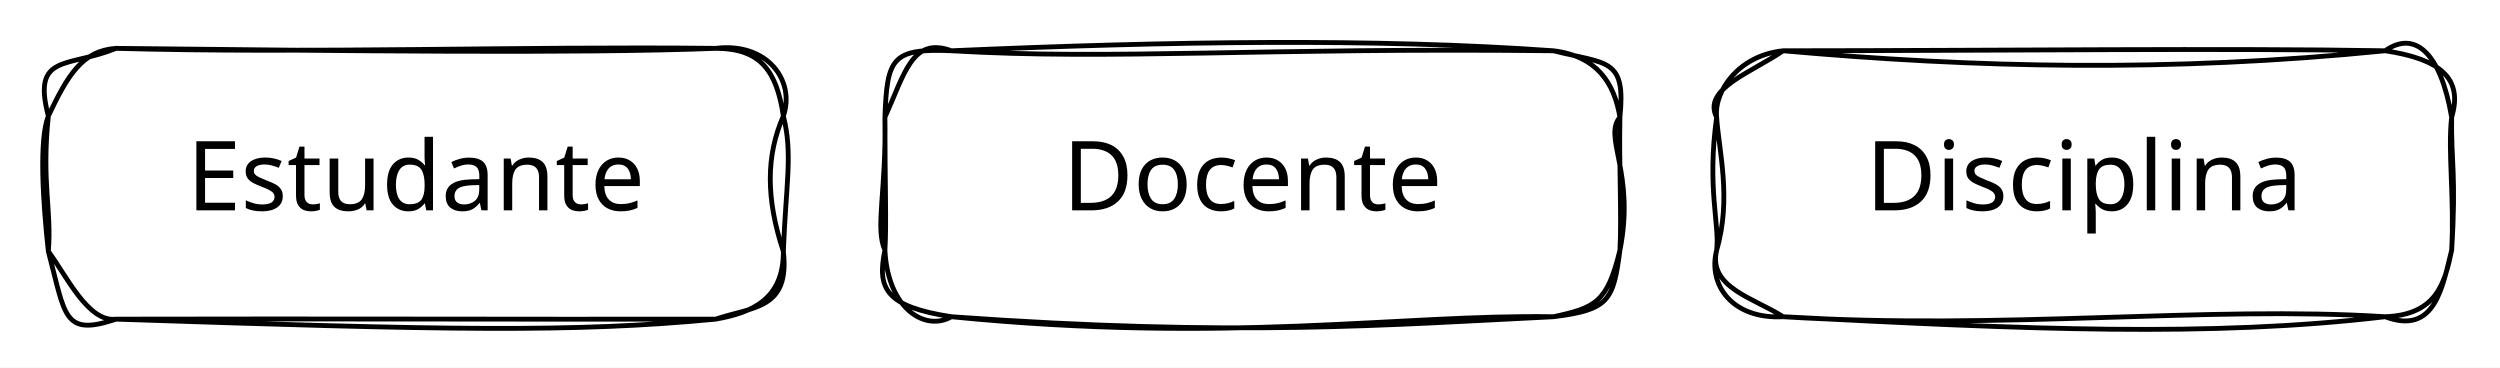
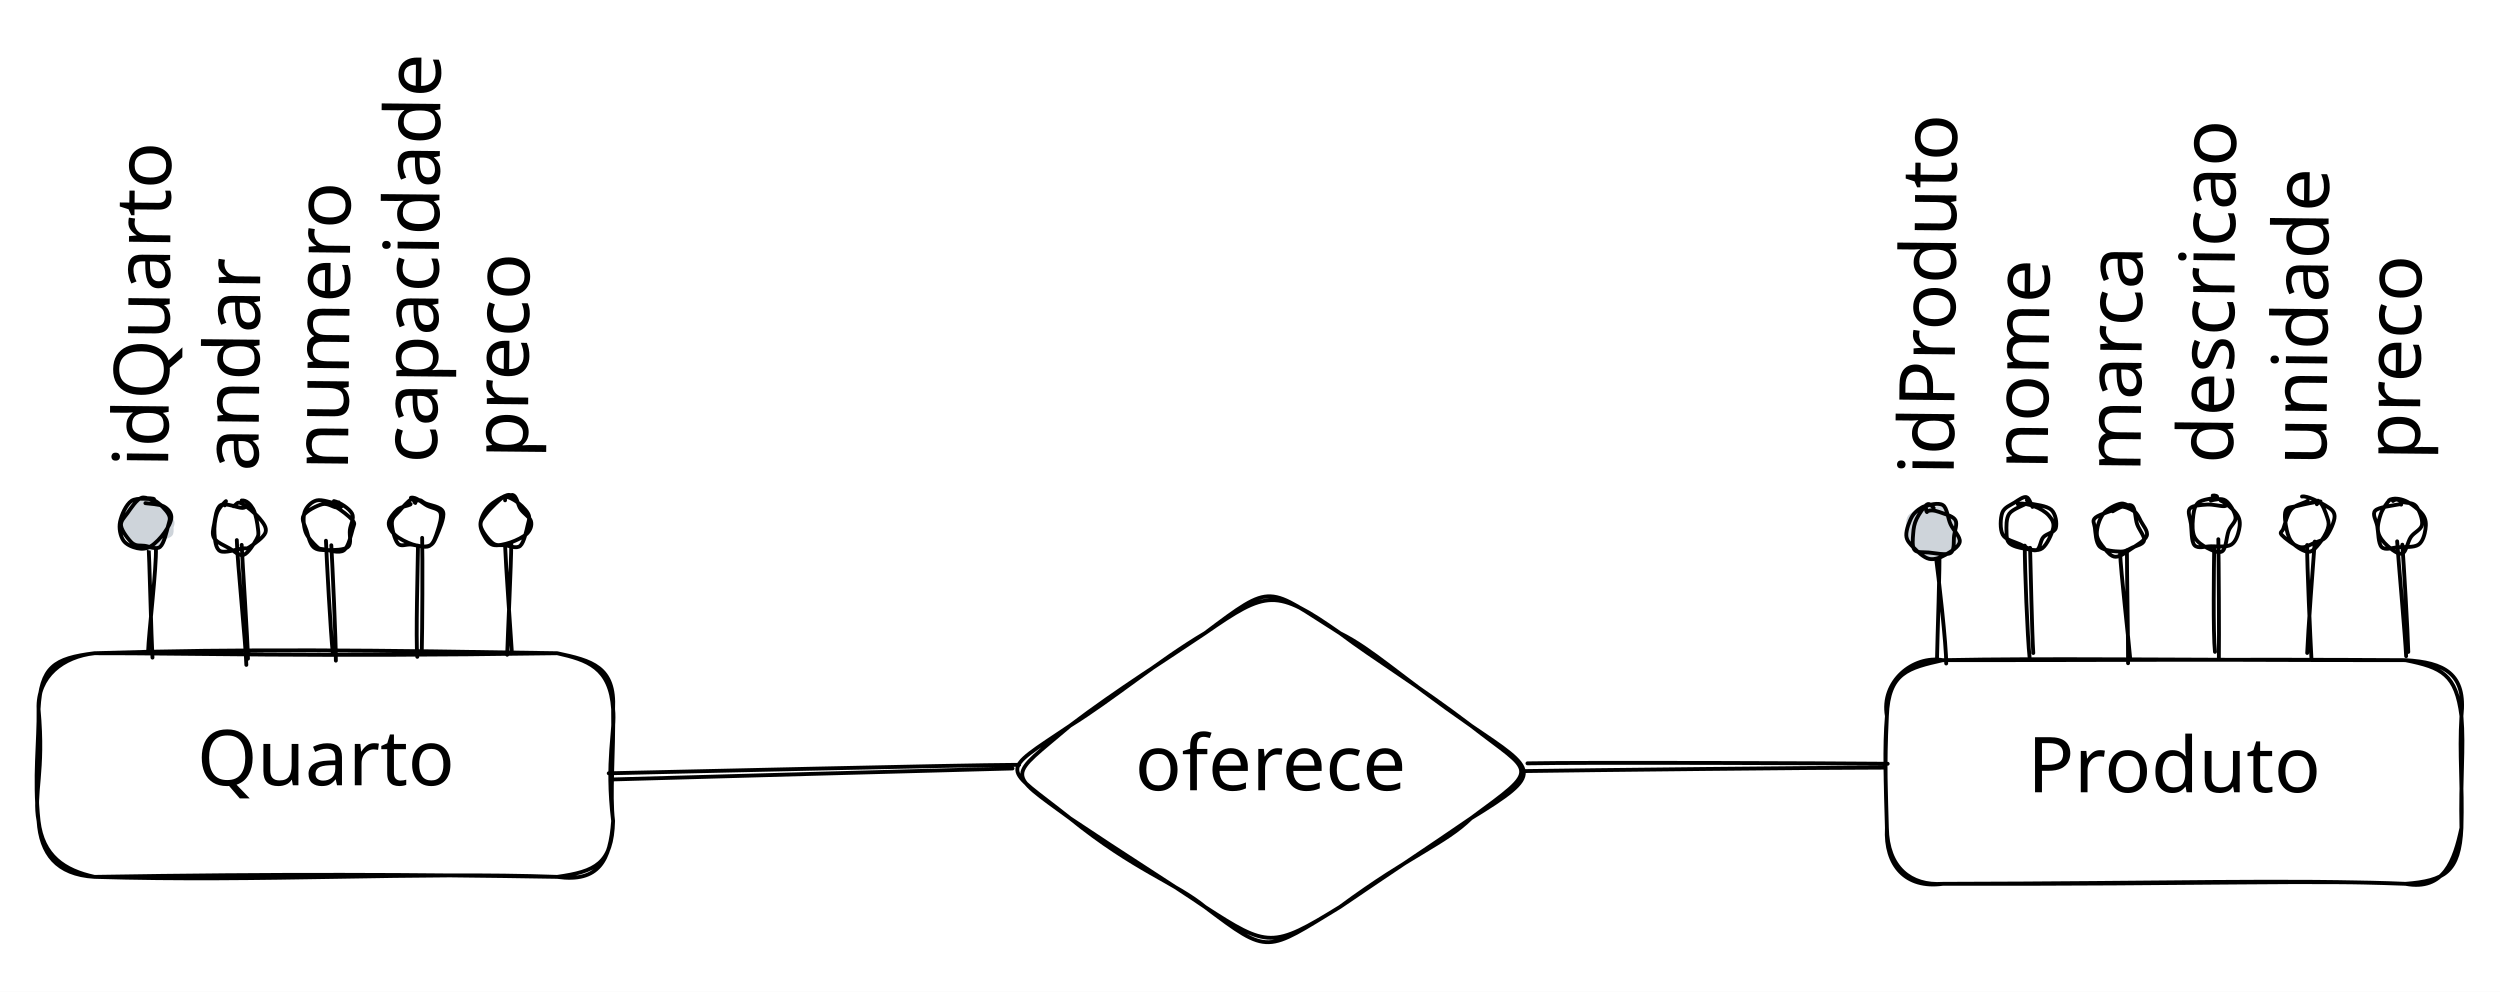
- <svg xmlns="http://www.w3.org/2000/svg" version="1.1" viewBox="0 0 517 76" width="517" height="76">
+ <svg xmlns="http://www.w3.org/2000/svg" version="1.1" viewBox="0 0 648.338 257.202" width="648.338" height="257.202">
  
-   eyJ2ZXJzaW9uIjoiMSIsImVuY29kaW5nIjoiYnN0cmluZyIsImNvbXByZXNzZWQiOnRydWUsImVuY29kZWQiOiJ4nM1XW0/bMFx1MDAxNH7nV1TZ6+hcdTAwMWM7iVx1MDAxZN5gXFyGNlx1MDAxMIhtXHUwMDFkm6bJJKb1XHUwMDFh4jR2emHiv89xS500lLVMVM1DVVx1MDAxZp+Tc/uOv/jPTqvlqEnGnL2Ww8ZcdTAwMTFNeJzTkfO2lFx1MDAwZlkuuUj1XHUwMDE2NGspijwymj2lMrn37lx1MDAxZM2ydperXHUwMDFiIfrtSNxNzVjC7liqpFb8odet1lx1MDAxZvNbcZSzSNG0mzBjYLasL1x1MDAxN7mL0nORXHUwMDFhvyHwXGJGXHUwMDA0k7lcdTAwMDKXh9qdYrHevaWJZHanXHUwMDE0Od6uXHUwMDFjXHL2L/dxdvBcdP1cdTAwMDL937+ia2W93vIkuVKTZJpcdTAwMTSNekVeiUmqXFz0WYfHqlfGtSCf20mhi2atclF0eymT8rFuRioyXHUwMDFhcTUp31x1MDAwM8BcXDotwl7LSsZ65Vx1MDAwNd58bSz8sO0veH8vXHUwMDEykZfe31x1MDAwMPNY/zc06nd1XHUwMDEwaTzXUTlNZUZz3Vx1MDAxNas3eszLt1H2XHUwMDE47/aUXHUwMDE2+oH1x0x1Xejr2lx1MDAwM1x1MDAwZtjil16y09g0+mc1/zSe5f/Yedt7NJM82HhL/aNFzFRxU8OOYmObRKXThVx1MDAxYVJ6My7So91cIvfPg86Zf3nhzPVcdTAwMWVm/2ycRVx1MDAxNtMpcNxcdTAwMDCHXGJhXHUwMDE4ui60lU942tebaZEkViaivsXaTiWRXHUwMDA2xmtxVuFccpahXHUwMDFiXHUwMDAyTFx1MDAwMoRCXHUwMDA0Vob300lvXGbe7svgTXBcdTAwMDXOxlx1MDAwNr9cIryB34Q39Fx1MDAxYvAmrueGXHUwMDE4Y7BcdTAwMDa8a9ho4PhZqCFI8Fx1MDAxYVCzLVx1MDAxNam64vdTvNSkx/SOJ5NaV1xmXHUwMDA2dYGOpCpimipWLaNk2i0zqddcZvZcdTAwMTPeLYHqRDpcdTAwMTGW1zCsuGaIucJcdTAwMWSP4+pcdTAwMTlcdTAwMWXpKKh+Z366ytkrct7lKU0+N4J8dq6e545g+XRpIEBfN9lbebomXHUwMDFmXHUwMDEz1uudXGa/gOv74SW4+C5cdTAwMDA63nbyXGJcdTAwMTCuz1alJJuhXHUwMDBlv1xyqo/bXHUwMDE4NV9cdTAwMWZ0elx1MDAwMLaVSU4uXHUwMDBl5OkgxZNzOPq2y7rRV3LG1mSSIIDhazNcdFlcdTAwMDZ1XHUwMDE3gyBAXHUwMDEwr/Gd9HTOW04kXHUwMDAxhlx1MDAxYiRcdTAwMTLiNrHe5Fx1MDAxMVx1MDAxMmLPXHUwMDBmwk3RXGJcdFxiWFx1MDAwM2f/RyOHwlDCRknkXHUwMDFmZ/BcIok8hvhyXG6BcPn1g/i63MSDK4/Vh87ES/moc35ylve5OOrI48HVtjNcYlx1MDAwMWF9qDbOIF47rD6keVx1MDAxOfFcdTAwMDOAXFxcdTAwMTBWrLeKQlx1MDAxONWNP/w4XHUwMDFlwKQjXHUwMDA3NM2/RNfBWlx1MDAxNIJ0ivjVLyNcdTAwMTAtwzpcIiEk0FxyV6eQp3PeclxuIVx1MDAxZdgkhYRNsD9xXHUwMDE1XHUwMDAxXHUwMDAxxK6Ow1tcdTAwMDPcL+ZcdTAwMTCkv1x1MDAxNSpcdTAwMDP26lx1MDAxY8JlxDPthW6URv5xXHUwMDEwN2jERjmdq53ZsDo0y66UruD8PNG94fGsXGa2as6Qs9FBXHUwMDEzXHUwMDFlb27NU77VzGo5XHUwMDE2zFx1MDAxY05cdTAwMGY7XHUwMDBmf1x1MDAwMVxcs+93In0=
+   eyJ2ZXJzaW9uIjoiMSIsImVuY29kaW5nIjoiYnN0cmluZyIsImNvbXByZXNzZWQiOnRydWUsImVuY29kZWQiOiJ4nO1da1fiSlx1MDAxNv1+f0Uv5+s1U+/H/Vx1MDAwNoKAXHUwMDAyXHUwMDAy2oLMmuVcbiRAIDxMXHUwMDAwhbvuf59cdTAwMTO0JSBcdTAwMTGkxY7Turo7bVKBSlL77H1OnTr5+49v347Gs5F99Ne3I/uhabqO5Zn3R39cdTAwMDb7p7bnO8NcdTAwMDFcdTAwMWNcIovf/eHEay5adsbjkf/Xv/9tjkZG21x1MDAxOTeGw57RXHUwMDFj9lx1MDAxZk+zXbtvXHUwMDBmxj40/Fx1MDAwZvz+7dvfi39DX+TZzbE5aLv24oTFoeV3MSXX91x1MDAxNoeDxfdcdTAwMTIktdREXCL83MLxU/B9Y9uCwy3T9e3lkWDXUa487WfrJ7PG9Py4WyqdXdXrravl17ZcdTAwMWPXvVx1MDAxY8/cx6sym52JXHUwMDE36pQ/9oY9u+pY41x1MDAwZVx1MDAxY8dr+5/P84dw15ZnecNJuzOwfX/lnOHIbDrjWbBcdTAwMGah572Pd+Gvb8s9XHUwMDBm8Fx1MDAxYtXY4ILw553BaYQqQyFKXHUwMDExXHUwMDE1XGZLxFx1MDAxMVvrz8nQXHUwMDFkekF//oVcdTAwMTY/y1x1MDAxZTXMZq9cct1cdTAwMWFYz23GnjnwR6ZcdTAwMDdcdTAwMGZq2e7+x5Uy/byvYzvtzlx1MDAxOHZytfw+e3G/MdVKXHUwMDEwLENcdTAwMWRccr5llLOWz36xl5/NVaHQyNe++6cnk1x1MDAwYo7vr1x1MDAwNumjp+P/XHLfuIH1dOP+Xp79NGro055/lpdcdTAwMTW0T6+PtvCIW1x1MDAxOXVj+2F5raEh0urm091ES89GftI39X2nnLo8O3pu98+fmz/28eRcdTAwMGKJK/OJZKNuttRv9Vx1MDAwYtlev1Ra/ZZcdTAwMWbfb3re8D70uS+ufzKyzMeRjIVCmEpCKMHLm+s6g1x1MDAxZVx1MDAxY1x1MDAxY0xcXHe5b9jsLVx1MDAwN/9cdTAwMWahXHUwMDBlv0DdyvWHXHUwMDAxh2lcdTAwMTTgMMdcbotwg21423wzY443RpGBXuCNXHUwMDBiXHUwMDAz8Vx1MDAwZsGbJC/hRug63IhUVGDB8fujbWVIvYDVKyNcdTAwMTRzKvRbRuhyJFxmXHUwMDA340tn/mjWV/aemn3Hna08zMXQhbtYnpjeeFx1MDAxOL7Rvlxy37lcdTAwMTiqcqV1wnXaweA+asJV2N7KuFx1MDAxZjvAc89ccvqOZYWZqFx0XTDhM73cLlx1MDAwNDL0nLYzMN2r1Vx1MDAxZb5cbsRFjzdcdTAwMDCRU1x1MDAxZFx0RIy5XHUwMDEyTDO5M1x1MDAxMlx1MDAxYqedVlFde4ljxatcdTAwMDVcdTAwMWKL5uR8XHUwMDFleyQyaigmaDDWXHUwMDAxfISuYVx1MDAxMmNcdTAwMDNJrInQUmIm+Vx1MDAwMTlwXHUwMDAzJPVcdTAwMGJIXHUwMDAyXHUwMDA0OKdgJbZg8jg/M1x1MDAxZFYqNtD8uJipupni1ZPKempwSnqVQv6BXHUwMDFlo7tcdTAwMWHJXFyI27qskHCDd+FQsp1DXHUwMDBmXHUwMDAydn9cZqhIOlx1MDAwM8tcdTAwMTm010+xXHUwMDA3VsRcdTAwMTHX9Mcnw37fXHUwMDE5QzdKQ2cwXm+x+NxEwKtcdTAwMWTbtDZ8cuSxUfBxq1x1MDAwZmn5v2/LUbn45fn///1zY2tcdTAwMWNuTfSy+Vx1MDAxZuFtlDmwXddcdTAwMTn5my2CYOt7f1hcdTAwMDRJsdaSv0Fcblx1MDAxN/AklW9m/IR9ptmwenLaLdRuYm9cdTAwMTCoNJDCTFx1MDAxMFx1MDAwMjSsXHUwMDA1WlwibWFcdTAwMTBcdTAwMTBcblx1MDAwZVx1MDAxM4Ew0Vxchkbnu9tcdTAwMDNiUI3AXGZLpZFWnG+QyNBGgGDgXHUwMDFh7JZmVCxp/YdiXHUwMDE2wTPjOuTifNmLn5SvnERiXHUwMDA0ZFx1MDAxYtFcdTAwMThcdTAwMTGyO2smpYmzrfu5265mO+3ztsyXW5X4gYRcdTAwMTngXHUwMDFjIC1Bmlx1MDAxM6wkjMdV1GBmUMqk0Ioh+Eeu0ijmyMBEalx1MDAwMWcyxpSgXHUwMDA3g03Ia1xc8ih/gVx1MDAwYsqRpmybsj3EoP8s0tdcdTAwMWNYprdZ+aqVxs/C1rVb41d073g4ilx1MDAxMr0rXHUwMDE3sa5wXHUwMDFmO7KfwEVkfe8zVEHaaklcdTAwMTHZnc9cdTAwMWXmJzW301x1MDAxOHZlsVFPXFym0oRV8/GD6lx1MDAxYZ9cdFx0yCRcdTAwMTggS1x1MDAxNdUsZJqeXHUwMDA1LkGMaYqkXHUwMDE0dL1jXHUwMDFmrG8xXHUwMDAz68LBhGzjq6HbqVDquI20X6ve5+yxdFxux2Fk5pqNRrpzY+e/t5BcdTAwMWPLm4yfXHUwMDFkXHUwMDFkf3a++tK34e0++pZExnqVXHUwMDEyQsFcdTAwMDPZPfRUT55lrdxZXCIxz1xie3J37WZEslx1MDAxZH97gFxmLkDMgyUgXGJcdTAwMTSseKlviZaKQEOsOZJrPYuZwJVcZoHrXHUwMDBlpuvLXjzue1x1MDAwN33Lo/UtqDtcdTAwMDRcdTAwMTiiu4OkOc+PpSzjtMmSM36bmJxdllx1MDAwN/FcdTAwMDPJNn1LqSGQRFx1MDAxNCQsplpKtoJcdTAwMWHMuFx1MDAwMeyJXHUwMDAxVEoprVx1MDAwZehcdTAwMTZcbvFcdTAwMTIlXHUwMDFi9K1WRNBcdTAwMTX/dDMuXHUwMDBlMew/i8JcdTAwMWRM+rZcdTAwMTdcdTAwMTHc/ViJ+9ST/TQuRet7n+FKXHUwMDA06D76XHUwMDE2Tiuk+r36w43daptu1TbRae5idlx1MDAxZj+4rnGaRoHGhYtVRGsp1iQu0kZcdTAwMTDH0ZRcdTAwMTBccu65OiCl7aRxXHSi4Fxi062zmPL61k+4tcsk4/P8ecVLXHUwMDE2XHUwMDExqYWxqb2LsrylN7TssoYjrsj0fHT+2TnrS+OGt/toXFzO1/c+XHUwMDFiXHUwMDA0pFx1MDAwNSg8cHx35+86q4l8YXAyQNdcdTAwMTWWnUp/yJOxN1xiilx1MDAwNlwiV3JcdTAwMDIsKFx1MDAxOMKrXCJcdTAwMTfYXHUwMDExLIKWcFBhScAvjrfIXHKMhWJya1x1MDAxMPf3NFx1MDAxOPuJXFyFo0BcIoOpT07E7lx1MDAxOCk3e6hRXHUwMDFjXHKTt8VcdTAwMGKRLqaq1UvPjVx1MDAxZka2alxcZsBeijRcdTAwMGaarbEoJsRAWFxuIFLKXHUwMDA0Z+SAkVwijF6CZFNcZldSRlx1MDAwMqd9XHUwMDBiLFx1MDAwZTHqP4vGbZrBkLBMy46Dzlxy9WYv1FxuXHUwMDFj6ZpcdTAwMTJcdTAwMDRcdTAwMTaWS8KW93ZcdTAwMWJs+V2xYPF+pezVO6V7fT69bTn088FWXHRDcCBcdTAwMThccsxcdTAwMDFcdTAwMGXf2sxcdTAwMGLTXHUwMDA23Fx1MDAxYSZcdTAwMTFnXHUwMDFjY01cdTAwMGbnmfIli76GWjCvXG78ZLKNzPjAbnwvXHUwMDFmZ+u9+5vJ7f1l++Luiv8mqFx1MDAxZHl2M1x1MDAxNo7pY0dexWqUX8pk9NxcdTAwMGJQXHJFoHZ2x2qu+1CtXGIn4+a+XHUwMDFm+/nzy9PM/KpcdTAwMWM/rK7KUI6pIVx1MDAxMdZcdTAwMTIxXHTuJ17ekFx1MDAxZn6p1JgjpVx1MDAwMbpcdTAwMTL/4tRcIoyUZFTKbZlFJ351dMrrNcLLXHUwMDAz+SBqyZw7La/g8lx1MDAwMMD95Vwi88srXHJv9/BKmY6ceaFBlumKjttmXHIqk1Sy5J8lM7qnXHUwMDE5slx1MDAxYVx1MDAxN16NkNhbXHUwMDAzJFxmXHJDXHUwMDBmMY0kOHrqpVOqXHUwMDEwUqCsmcCgstVaz2LmlEqCRDBnvC2H4ve0XHUwMDE3e1Em15GhXFzogUDg7+zulNaPJ81ixz/pdZu5bLLg+P3jyXncMcJcYjJcdTAwMTgnQJhMcSmoWJ+d1Fx1MDAwNlxmRlC7giGi6Fx1MDAwMeM2u1Am6G1cdTAwMDWWi26Tsn1LpMdcdTAwMTZcdTAwMTfW93PhnHmVyqyXuVxyj/BGfeZcdTAwMTZrg/OSXHUwMDE2Wd3KXHUwMDE2ksWUmf7sXHUwMDEw+KLM8HZcdTAwMGbKXHUwMDE0ODpZIUjWXHT83d3NwVWHjFx1MDAwYjdcdTAwMDMyc/K3uZPhycPcf4gwXHUwMDA3a7D+ZcZcdTAwMDDks1BSUaVxkLi0lpu/iOJyophcbpboYU7EWs/eZFxy/tW0LWaZXHUwMDA3XCJLJlx1MDAwNWNo60qa39NQvIqPyFx1MDAwMK6OdC9JkIFcdTAwMGJ/Q09qXHUwMDFiOvL1XqM5q2V7TddS369VJjNJtOJHlltCQVRcblx1MDAwMykhJZIoyGFfhVx1MDAwYmVcdTAwMDaAgFxi4E/GXHUwMDE5XHUwMDExh4tcdTAwMDSpnXJwXHTCgF1cdTAwMDJid1x1MDAwYipcdTAwMGUx6D9LJMixXluC9rHBoOe+vFxuWMsx+8OBtVx0s1x1MDAxNEVOulxiUHtcXEm0O6FccmpccnNUPSm06YiY09bp9eX3YewjQoJtWmhNsCGAYVx1MDAxMCY4oFx1MDAxYXHASFx1MDAxMN3AXvpcdTAwMDU0hVx1MDAxMkRcdTAwMDGjbo5cdTAwMDW9I408n/OmXHUwMDA11LezlM/ruXpjcNXEXHUwMDAz0rxgbpO9baEzeFx1MDAwZqE0t1x1MDAwM3FcdTAwMTR+ZaEzZojiwJLvPOA3X3XcXHUwMDA3vGSbVjpLXHUwMDAznLiPXHUwMDE48KFEvVdWOjNcZrRIomZcdTAwMTLfmUFcYlx1MDAwYtTkhzHIsGV7djNi+u9Aa5i32OZ1YvnRxVdB9mpcclx1MDAwZs6jkcaC3Fx0Rt+Qs5o771Z0s5c81TdcIuGz7/mH40rsc16APFxyjZBUUlx1MDAxMCHF+kJmhoBjXHUwMDE4eCFB3E6QkHr+RcU8lFwiXHUwMDE4Oqu2qb+yl7uaWu3bxGRcXJ/3upeX185DMza1PGr6IT23XHUwMDFj7+5Sp676uUFcIlF0Zm+iXCKstNDLsXmomlx1MDAxYjpy5pzSYIJY4N2ZaPNFx1x1MDAxY1x1MDAxZlx1MDAxYXGDReNcdTAwMDMoXHRcdTAwMTTBXHUwMDEyXHUwMDFmh3OONiW3vGAkjLVcdTAwMTLgwoV82HeDx/6+TzBU36Kafo65St7Qmnx09Y3XTf86c/3o4quYjFxu91x1MDAwYlx1MDAxNFx1MDAxZO7nwaJtjXaPYMx1N8G9TippN4XvpbNzqzWcxFx1MDAxZpOAOsVcdTAwMTRcdTAwMTaS41x1MDAwMHarmMTI4Fx1MDAxMlx1MDAxMeBvgVx1MDAwNFx1MDAwYq+7/jUz5Fx1MDAwMb1KvT1x26G39XYum3fSVt2VqZuyWZi2Q+xxNEtcZsQkVzGV9FNeTvrzYillhlx1MDAxYrxcdTAwMGLp/WRcdTAwMThvb7B/xfu/7Vx1MDAxN+8nkYnbgpM3hkfa10Lc2Vx1MDAxOdvqYmfM+aRz01x1MDAwZS3sia09wFx1MDAwNjCfXHUwMDA231x1MDAxMDQ70esz5NpcYpY0XHQscDDzfEBcdPsutTeI1IucvC9z8bTvPdK2IytWaVx1MDAwNEJcdTAwMTZcdTAwMWXE7lx1MDAxMLmYyuQlLVTuq41O7yxRvrP5Q1xm69NsXHT6XHUwMDAzf1x1MDAxYVx1MDAxNHOEgEw1XGa5VchwboBZXHRcbnJgjUU4XHUwMDA17b0xw3ZamChcdTAwMDBcdTAwMTJScrFcclx1MDAxM4dcdTAwMTjyn0X3XHUwMDBlhv1YZGsv+rGXsuUsXHUwMDEypiDqJFx1MDAwMTeL7p7tVXCHmVxcvY1n/Xq9cJbM5ypOOmrqOj5URomBNVx1MDAwM03LXHUwMDEw6Ne1tOyg7Fx1MDAwNlx1MDAwNzBzwGywSlx1MDAxM/3iTFx1MDAxNlxmXHUwMDFkYpqGl45FcNVD/6FWSs3OXHUwMDEyteOcdfE9mzjO0zAu7dpcdTAwMDU5zZ/enCbuXHUwMDFh9yVdYnU29T47V31J2/B2nzWJ8pWFXHUwMDFi4PqBssW7XHUwMDEz9/SsnH+4u3aTc5pcdTAwMWPOTuvX9ZZlxd4gXHUwMDEwbjCig1wiWIxgssrTQdlcck5cdTAwMTRcbir00HA4MJ7KNlxi20pcdTAwMTZ+ZF/W4ieVrUBcIlxuIVx1MDAxOHxcdTAwMWXwevhcdTAwMWKW8TfT+eRdKefwdOWmosqFs3Kzelx1MDAxYT+EbJG2gTvIXHUwMDE4okFcdTAwMDPENFktxbhY2iRcdTAwMTn8oZqig9ZLXHUwMDE2uy1IXGbWWGkh9LYpjUOM+s9cIm77ptc046BuXHUwMDFmO7KfvI2eTFGg6oRcYuc0bYNq935ynJ7l2aiXnV50qm15fHdcdTAwMWL/wK1C4HRcdTAwMDJcInGwXHUwMDAyl6v1onJBXHUwMDE2t4JhJTFcdTAwMDGiOeBKhl3ELVx1MDAwNUbVKyuWI9ZcdFx1MDAxN2qT61x1MDAxZT9cdTAwMWLVJnaye55M31x1MDAxMndcdTAwMTSGJT630lx1MDAxM3ye9IfOLfXJ/aV3c1v/7Gz1pW3D273StCOdXdB7iEn0hnKwdTvrquG9l1x1MDAxYvVIWUprXFx1StPYW1x1MDAwM0lccs5BKVx1MDAwMuZcdTAwMTEl5GXYlsHgXHUwMDA0SyA4IVj+VJ724dUtQYKBvFxyp8p92YufVbf8lUKsQsJDQ7vHg9z29PqMTodcdTAwMTdcdTAwMTezrs1cdTAwMGKN2qSqY1iHdZu4ZTBcdTAwMTA1XHUwMDA2P1xuyaAqXHUwMDE1Xlx1MDAwNVxyXHUwMDAzh1x1MDAxMHOMKWdcdTAwMTiwc8A6jFx1MDAxYlPkNqzbl1x1MDAxMjFcdTAwMWX2TTej4lx1MDAxMIP+s4jbySA2pTZ+dGU/uMrIlUdcdTAwMDJzhZXSu2cm+Ow65zYz1Sy5bndOx1WcL99/Ql9USlC84IRcdTAwMTOGoMk6WrUhXHUwMDExl4u8Ylx1MDAxMby852Bo3a3KhlDwlDDa6okyftpv3qRcdTAwMTNX8/R1XlnqXGZcdTAwMTU78jdcdTAwMDHr/0ORXHJOI1NcdTAwMDYkWTDHXHUwMDFiXqWVLFxcVlx1MDAxYl0/MaunZ37rfD6ppc5iP89cdTAwMDItmEGF0DxYXHUwMDE2XGbO6FpgXHUwMDE1XFxRXHUwMDAyXHUwMDFlKFx1MDAwNlx1MDAxZC4xsNevziGiJJA7cuurXHUwMDA3TM10/zRbylx1MDAxN5VdnKg7d3o1W4lcdTAwMTFcdTAwMWRcdTAwMDK6v1xcXFx+OaPh7V4v8ImuXHUwMDA2qynQXHUwMDEzU2p3i5CRd42EzudOXHUwMDEy598vXHUwMDFmWmX/Jn1cdTAwMTP7Olx1MDAxYlpLQ4BiXHUwMDBl3jWiNEVLY/7DXHUwMDFiJVrjwPPTXCJsXHUwMDFlY+mMSi2EknjrvOzvaS724sxX4jVcdTAwMDRcdTAwMWW4ZPCkdlx1MDAwZtjQkaLmyPIuS07pruCObiu9Zvzz7LgwMMJcdTAwMDIzXHUwMDE2vPKOrEIk4ExcdTAwMTiSXG4hKlx1MDAwNddcdTAwMWGtd+yjOVNpeFwijIhtXHUwMDAxXHUwMDE5r5P3VPsuh8t90jlu5k/bydXX9eS9QcFM2Vx1MDAwNdbsXHUwMDE0SDY1m9lcdTAwMTdcZn92XHUwMDEwfHFmeLtPXHUwMDAwl0W/8IBcdTAwMDKhgmmlu8/nqEnvuEqk23TTKj1cdTAwMWR0M3qersXeIIBcdTAwMDNLqZAseFx1MDAwYlxuXHUwMDE4hrWZVuBMJDSmYCo0ouiQXHUwMDEzOu+TeVx1MDAwYscxKIBtsarf02C8ipPIkJCKzE9gXHUwMDAyXHUwMDA3XHUwMDBmSuxcdTAwMWXB9es6fdlcdTAwMWbfpm/L5tgqXHUwMDFm591iqlx1MDAxZT+MbE1PXGJgXHUwMDAxI5XLxVx1MDAwYptXV69gioxFXTuhkURYkcNFcPVulVepXHUwMDBlXHUwMDAyd2prveRDXGb6z1x1MDAxMlx1MDAxNLJsv+k5TTNcdTAwMTaBoWVn9lx1MDAxM7oselE0IUEhXHUwMDEz8YaZyUye4XLmrKfr0lbT63nv5m5cdTAwMTj78lx1MDAwMyp4XHUwMDExXHUwMDAwXHUwMDE2kmCGgym9NZ2LXHLNJV9cdTAwMTA8XCL8V5eTw1x1MDAxMtQ4keF3bm1cdTAwMDboSPtcdTAwMGZcdTAwMTlvLtyLycUge3NZnqQzzTBA0flVqq10adY5v5mlur3rs3L60zt7Xzo3vN1H58ro2Fx1MDAxMEg7rVdW42+zXHUwMDA3pW69X0yVbJSis6vbNi/q9F0jwlx1MDAxZcSkoJySwpA8XHUwMDEwK4px8G1f5uBcdTAwMDbRXHUwMDE2cDRcdTAwMTlnXFz+lDU4bDk5eFqSSLx1XHUwMDE1ze9pKPbTtzw6/1x1MDAxNlx0XG7OXHUwMDA0eUOFXHUwMDA0lU6fKyuRuuBcdTAwMTWvgXyv3/eTfvzIctvSMsqN4O5cdTAwMDf1IVx1MDAxNFx1MDAxMmJt0pNcdTAwMDZvXHUwMDA0YYxcdCBWvPKSnXdcdTAwMTe4O60t00H9clx1MDAwMNc2+jzEoP8s+taxXq2q8NFcdTAwMDXldqqfYFx1MDAwNrS7XHSzLFx1MDAxMrJcdTAwMTRT0FKS7D7VUcnWevV+ppE7Rcju9lx1MDAxM7O7XHUwMDFiXHUwMDE5+zRcXCnlhupaQlx1MDAxOYfLP9BcdTAwMWKyhZad+qFkhVxuVpxcbnzwXHUwMDAycq/V2Vxu8vH1Psj6P1x1MDAxN5jLR7jWfCeBXHUwMDE5icZXSnBcdTAwMDX5bYyG37y4dW22xJX5RLJRN1vqt/qFbK9fKsVcdTAwMWSOoFx1MDAxYj9cdTAwMWGOXHUwMDE4bcree4FHLblcdTAwMDT5XHUwMDFmkVx1MDAwZvRBeCQgMlx1MDAwZVtAPNRl+7FTT1V9ytN+tn4ya0zPj7ul0tlVvd66XG4zfmvYnFx1MDAwNP1HXHUwMDA2plx1MDAwMiHwXHUwMDExXHUwMDE01USAXHUwMDA2XHUwMDBmYeWobY6Cy3lxXHUwMDE3Plxy8o9DwyX4IctcdTAwMTNWsf/H00dcdTAwMWOZo9HlXHUwMDE4nuPzzYWB41hPsmPZ0aOpY98nN7hBrcVPwO+L21x1MDAxNVx1MDAwMNdeXGauf/74539cdTAwMWJWc7MifQ==
  <defs>
    <style class="style-fonts">
      @font-face {
        font-family: "Virgil";
        src: url("https://unpkg.com/@excalidraw/excalidraw@0.14.2/dist/excalidraw-assets/Virgil.woff2");
      }
      @font-face {
        font-family: "Cascadia";
        src: url("https://unpkg.com/@excalidraw/excalidraw@0.14.2/dist/excalidraw-assets/Cascadia.woff2");
      }
    </style>
  </defs>
-   <rect x="0" y="0" width="517" height="76" fill="#ffffff" />
-   <g stroke-linecap="round" transform="translate(10 10) rotate(0 76 28)">
-     <path d="M14 0 M14 0 C53.82 1.09, 98.23 -0.45, 138 0 M14 0 C61.81 0.5, 109.07 1.1, 138 0 M138 0 C147.23 -0.01, 150.6 4.6, 152 14 M138 0 C148.62 -1.32, 154.52 6.63, 152 14 M152 14 C148.44 22.1, 148.34 30.95, 152 42 M152 14 C154 21.86, 152.51 28.15, 152 42 M152 42 C152.04 51.78, 145.69 54.65, 138 56 M152 42 C153.37 54.04, 145.7 53.39, 138 56 M138 56 C94.94 56.06, 58.39 55.89, 14 56 M138 56 C108.54 58.82, 82.23 58.27, 14 56 M14 56 C3 59.69, 3.54 55.28, 0 42 M14 56 C8.19 56.74, 3.71 46.92, 0 42 M0 42 C0.7 33.24, -1.43 27.87, 0 14 M0 42 C-1.13 31.82, -1.94 18.81, 0 14 M0 14 C3.99 5.53, 7.06 0.45, 14 0 M0 14 C-3.43 0.99, 4.03 4.08, 14 0" stroke="#000000" stroke-width="1" fill="none" />
+   <rect x="0" y="0" width="648.338" height="257.202" fill="#ffffff" />
+   <g stroke-linecap="round" transform="translate(10 169.4044) rotate(0 74.5 29)">
+     <path d="M14.5 0 M14.5 0 C39.64 -0.05, 68.1 0.99, 134.5 0 M14.5 0 C52.55 -1.23, 89.08 -0.75, 134.5 0 M134.5 0 C142.26 1.76, 148.28 3.6, 149 14.5 M134.5 0 C143.5 1.92, 149.59 3.47, 149 14.5 M149 14.5 C149.63 19.97, 147.08 27.61, 149 43.5 M149 14.5 C149.22 26.04, 148.13 36.58, 149 43.5 M149 43.5 C148.73 54.65, 144.39 56.59, 134.5 58 M149 43.5 C148.28 53.68, 145.36 59.53, 134.5 58 M134.5 58 C98.11 56.66, 58.4 59.33, 14.5 58 M134.5 58 C98.1 57.38, 62.16 57.2, 14.5 58 M14.5 58 C4.58 57.39, 0.57 51.95, 0 43.5 M14.5 58 C6.72 56.3, 1.09 52.59, 0 43.5 M0 43.5 C-1.37 36.26, 1.52 31.12, 0 14.5 M0 43.5 C-1.21 32.35, 0.13 22.82, 0 14.5 M0 14.5 C-0.35 6, 6.38 0.88, 14.5 0 M0 14.5 C0.65 3.47, 3.88 1.35, 14.5 0" stroke="#000000" stroke-width="1" fill="none" />
  </g>
-   <g transform="translate(33.5 25.5) rotate(0 52.5 12.5)">
-     <text x="52.5" y="18" font-family="Virgil, Segoe UI Emoji" font-size="20px" fill="#000000" text-anchor="middle" style="white-space: pre;" direction="ltr">Estudante</text>
+   <g transform="translate(48.5 186.6544) rotate(0 36 11.5)">
+     <text x="36" y="17" font-family="Virgil, Segoe UI Emoji" font-size="20px" fill="#000000" text-anchor="middle" style="white-space: pre;" direction="ltr">Quarto</text>
  </g>
-   <g stroke-linecap="round" transform="translate(183 10.5) rotate(0 76 27.5)">
-     <path d="M13.75 0 M13.75 0 C47.35 1.96, 77.55 -0.68, 138.25 0 M13.75 0 C58.99 -1.97, 101.49 -2.62, 138.25 0 M138.25 0 C147.35 1.12, 150.85 6.78, 152 13.75 M138.25 0 C149.38 2.8, 153.26 1.44, 152 13.75 M152 13.75 C148.47 17.82, 155.2 25.22, 152 41.25 M152 13.75 C151.79 24.1, 152.39 33.59, 152 41.25 M152 41.25 C150.65 51.61, 149.77 53.58, 138.25 55 M152 41.25 C149.39 52.02, 146.97 53.13, 138.25 55 M138.25 55 C106.57 54.46, 71.21 60.69, 13.75 55 M138.25 55 C104.6 56.64, 72.65 59.24, 13.75 55 M13.75 55 C8.53 58.06, 0.64 53.64, 0 41.25 M13.75 55 C0.17 52.91, -1.67 49.21, 0 41.25 M0 41.25 C0.35 35.83, -0.01 27.63, 0 13.75 M0 41.25 C-2.07 36.6, 0.31 29.15, 0 13.75 M0 13.75 C0.45 1.6, 1.39 -0.55, 13.75 0 M0 13.75 C4.08 4.75, 5.65 -3.01, 13.75 0" stroke="#000000" stroke-width="1" fill="none" />
+   <g stroke-linecap="round">
+     <g transform="translate(62.28383 141.673) rotate(0 0.5 14.5)">
+       <path d="M0.39 -0.37 C0.61 4.68, 1.95 24.19, 2.02 29.15 M-0.87 -1.61 C-0.78 3.76, 1.47 25.35, 1.6 30.76" stroke="#000000" stroke-width="1" fill="none" />
+     </g>
  </g>
-   <g transform="translate(218.5 25.5) rotate(0 40.5 12.5)">
-     <text x="40.5" y="18" font-family="Virgil, Segoe UI Emoji" font-size="20px" fill="#000000" text-anchor="middle" style="white-space: pre;" direction="ltr">Docente</text>
+   <mask />
+   <g stroke-linecap="round" transform="translate(55.51896 130.6824) rotate(0 6.195058 6.31653)">
+     <path d="M7.16 -0.89 C8.4 -1.01, 9.42 0.09, 10.13 1.32 C10.83 2.54, 11.25 5.17, 11.39 6.48 C11.54 7.79, 11.62 8.06, 11 9.18 C10.38 10.31, 8.84 12.82, 7.67 13.21 C6.5 13.6, 5.25 12.23, 3.98 11.52 C2.72 10.81, 0.72 10, 0.06 8.94 C-0.6 7.89, -0.26 6.63, 0.03 5.19 C0.31 3.75, 0.53 1, 1.75 0.31 C2.97 -0.38, 6.23 1.07, 7.35 1.04 C8.48 1.01, 8.39 0.09, 8.49 0.13 M5.02 0.61 C6.01 0.02, 5.95 -0.67, 7.08 -0.15 C8.21 0.38, 10.76 2.51, 11.8 3.77 C12.84 5.03, 13.74 6.19, 13.33 7.42 C12.91 8.64, 10.33 10.43, 9.31 11.12 C8.29 11.81, 8.51 11.39, 7.22 11.57 C5.93 11.75, 2.74 12.85, 1.56 12.22 C0.37 11.58, 0.24 9.38, 0.1 7.75 C-0.03 6.12, 0.24 3.83, 0.73 2.43 C1.21 1.03, 2.65 -0.31, 2.99 -0.65 C3.33 -1, 2.65 0.03, 2.77 0.38" stroke="#000000" stroke-width="1" fill="none" />
  </g>
-   <g stroke-linecap="round" transform="translate(355 10.5) rotate(0 76 27.5)">
-     <path d="M13.75 0 M13.75 0 C53.28 3.52, 93.48 4.5, 138.25 0 M13.75 0 C58.95 -0.03, 106.1 -0.57, 138.25 0 M138.25 0 C149.61 1.7, 154.43 5.68, 152 13.75 M138.25 0 C144.28 -4.27, 149.7 0.2, 152 13.75 M152 13.75 C151.86 22.79, 152.97 25.82, 152 41.25 M152 13.75 C151.18 20.81, 152.6 30.39, 152 41.25 M152 41.25 C150.58 48.15, 148.81 54.61, 138.25 55 M152 41.25 C150.13 48.65, 148.64 58.95, 138.25 55 M138.25 55 C101.64 52.67, 59.18 57.81, 13.75 55 M138.25 55 C102.21 59.27, 64.17 57.62, 13.75 55 M13.75 55 C7.81 51.16, -1.82 48.96, 0 41.25 M13.75 55 C3.37 55.57, -1.88 48.54, 0 41.25 M0 41.25 C3.13 30.58, 0.45 20.63, 0 13.75 M0 41.25 C0.65 35.9, -2.04 28.5, 0 13.75 M0 13.75 C-0.55 8.13, 4.73 0.92, 13.75 0 M0 13.75 C-3.01 7.88, 7.22 4.52, 13.75 0" stroke="#000000" stroke-width="1" fill="none" />
+   <g transform="translate(32.77227 80.72907) rotate(270.5563 29 12.5)">
+     <text x="0" y="18" font-family="Virgil, Segoe UI Emoji" font-size="20px" fill="#000000" text-anchor="start" style="white-space: pre;" direction="ltr">andar</text>
  </g>
-   <g transform="translate(386.5 25.5) rotate(0 44.5 12.5)">
-     <text x="44.5" y="18" font-family="Virgil, Segoe UI Emoji" font-size="20px" fill="#000000" text-anchor="middle" style="white-space: pre;" direction="ltr">Disciplina</text>
+   <g stroke-linecap="round">
+     <g transform="translate(85.76968 141.6216) rotate(0 0.5 14.5)">
+       <path d="M0.15 -0.22 C0.43 4.56, 1.37 24.91, 1.33 29.71 M-1.24 -1.39 C-1.05 3.57, -0.02 22.78, 0.56 27.96" stroke="#000000" stroke-width="1" fill="none" />
+     </g>
  </g>
+   <mask />
+   <g stroke-linecap="round" transform="translate(79.00481 130.6309) rotate(0 6.195058 6.31653)">
+     <path d="M7.59 -0.68 C9.12 -0.38, 11.58 1.27, 12.27 2.52 C12.96 3.76, 11.9 5.35, 11.73 6.8 C11.56 8.25, 12.22 10.32, 11.25 11.19 C10.29 12.07, 7.42 12.03, 5.93 12.03 C4.43 12.04, 3.17 12.06, 2.27 11.22 C1.36 10.37, 0.92 8.34, 0.5 6.98 C0.08 5.61, -0.94 4.16, -0.26 3.02 C0.43 1.88, 3.18 0.46, 4.6 0.12 C6.02 -0.22, 7.36 0.91, 8.28 0.97 C9.2 1.03, 10.07 0.47, 10.12 0.48 M7.98 0.76 C9.29 1.5, 11.66 3.32, 12.41 4.28 C13.15 5.25, 12.83 5.25, 12.46 6.55 C12.08 7.85, 11.4 11.21, 10.16 12.09 C8.91 12.97, 6.18 12.01, 4.99 11.83 C3.81 11.65, 3.84 11.8, 3.05 11.04 C2.25 10.27, 0.73 8.74, 0.22 7.26 C-0.28 5.77, -0.47 3.47, 0.01 2.12 C0.49 0.77, 1.73 -0.49, 3.11 -0.85 C4.48 -1.21, 7.31 -0.11, 8.26 -0.03 C9.21 0.06, 8.63 -0.35, 8.83 -0.36" stroke="#000000" stroke-width="1" fill="none" />
+   </g>
+   <g transform="translate(52.04454 76.37722) rotate(270.5563 33 12.5)">
+     <text x="0" y="18" font-family="Virgil, Segoe UI Emoji" font-size="20px" fill="#000000" text-anchor="start" style="white-space: pre;" direction="ltr">numero</text>
+   </g>
+   <g stroke-linecap="round">
+     <g transform="translate(108.7701 140.5615) rotate(0 0.5 14.5)">
+       <path d="M0.71 -1.08 C0.85 3.62, 0.75 23.31, 0.61 28.5 M-0.37 0.97 C-0.41 5.8, -0.97 25.23, -0.55 29.78" stroke="#000000" stroke-width="1" fill="none" />
+     </g>
+   </g>
+   <mask />
+   <g stroke-linecap="round" transform="translate(102.0053 129.5708) rotate(0 6.195058 6.31653)">
+     <path d="M4.56 -0.48 C5.89 -0.83, 7.55 0.94, 8.82 1.58 C10.1 2.22, 11.75 2.29, 12.2 3.37 C12.64 4.45, 11.97 6.64, 11.49 8.08 C11.01 9.53, 10.48 11.43, 9.32 12.02 C8.17 12.62, 5.93 11.75, 4.56 11.64 C3.2 11.53, 1.98 12.32, 1.16 11.36 C0.33 10.4, -0.46 7.31, -0.38 5.89 C-0.29 4.48, 0.82 3.85, 1.65 2.86 C2.48 1.87, 3.94 0.28, 4.61 -0.05 C5.28 -0.38, 5.53 0.88, 5.69 0.88 M6.23 0.27 C7.24 -0.13, 7.28 0.51, 8.39 1 C9.5 1.49, 12.43 1.79, 12.9 3.21 C13.36 4.63, 11.8 8.06, 11.17 9.53 C10.55 10.99, 10.2 11.65, 9.17 12 C8.14 12.35, 6.44 12.09, 4.99 11.62 C3.54 11.15, 1.49 10.12, 0.46 9.18 C-0.57 8.25, -1.28 7.11, -1.18 6.01 C-1.08 4.91, 0.15 3.38, 1.07 2.6 C1.99 1.81, 3.81 1.59, 4.32 1.31 C4.84 1.03, 4.04 1.18, 4.14 0.91" stroke="#000000" stroke-width="1" fill="none" />
+   </g>
+   <g transform="translate(53.31681 52.61876) rotate(270.5563 55 12.5)">
+     <text x="0" y="18" font-family="Virgil, Segoe UI Emoji" font-size="20px" fill="#000000" text-anchor="start" style="white-space: pre;" direction="ltr">capacidade</text>
+   </g>
+   <g transform="translate(105.0891 79.80857) rotate(270.5563 26.5 12.5)">
+     <text x="0" y="18" font-family="Virgil, Segoe UI Emoji" font-size="20px" fill="#000000" text-anchor="start" style="white-space: pre;" direction="ltr">preco</text>
+   </g>
+   <g stroke-linecap="round">
+     <g transform="translate(132.1395 140.3926) rotate(0 0.5 14.5)">
+       <path d="M-1.15 1.06 C-0.99 5.85, 0.27 23.44, 0.57 28.26 M0.45 0.56 C0.45 5.54, -0.48 24.81, -0.61 29.41" stroke="#000000" stroke-width="1" fill="none" />
+     </g>
+   </g>
+   <mask />
+   <g stroke-linecap="round" transform="translate(125.3746 129.4019) rotate(0 6.195058 6.31653)">
+     <path d="M4.57 -0.29 C5.7 -0.93, 6.8 -0.39, 7.96 0.28 C9.12 0.95, 10.95 2.65, 11.54 3.73 C12.13 4.81, 11.82 5.33, 11.49 6.74 C11.16 8.14, 10.54 11.27, 9.55 12.14 C8.56 13.02, 6.76 12.11, 5.56 11.99 C4.36 11.88, 3.4 12.25, 2.35 11.43 C1.31 10.6, -0.45 8.34, -0.7 7.05 C-0.96 5.76, -0.16 4.96, 0.83 3.68 C1.81 2.4, 4.42 -0.05, 5.22 -0.61 C6.01 -1.16, 5.52 0.02, 5.61 0.35 M7.43 -1.05 C8.73 -0.91, 8.85 1.55, 9.67 2.68 C10.48 3.82, 12.05 4.73, 12.33 5.77 C12.61 6.81, 12.22 8, 11.34 8.92 C10.46 9.84, 8.5 10.77, 7.03 11.27 C5.56 11.77, 3.67 12.2, 2.53 11.92 C1.39 11.63, 0.73 10.53, 0.19 9.55 C-0.36 8.58, -0.94 7.33, -0.74 6.06 C-0.53 4.79, 0.25 3.12, 1.41 1.94 C2.57 0.76, 5.12 -0.69, 6.21 -1.01 C7.29 -1.33, 8.01 -0.19, 7.93 0.02" stroke="#000000" stroke-width="1" fill="none" />
+   </g>
+   <g stroke-linecap="round">
+     <g transform="translate(38.8902 140.5446) rotate(0 0.5 14.5)">
+       <path d="M-0.43 -0.74 C-0.13 4.09, 0.36 25.17, 0.65 30 M1.54 1.49 C1.75 6.51, -0.34 23.78, -0.48 28.41" stroke="#000000" stroke-width="1" fill="none" />
+     </g>
+   </g>
+   <mask />
+   <g stroke-linecap="round" transform="translate(32.12534 129.554) rotate(0 6.195058 6.31653)">
+     <path d="M6.39 0.26 C7.79 0.36, 8.78 1.09, 9.88 1.96 C10.99 2.84, 12.7 4.38, 13.04 5.51 C13.38 6.64, 12.75 7.53, 11.92 8.74 C11.09 9.96, 9.42 12.24, 8.04 12.78 C6.67 13.33, 4.76 12.67, 3.68 12.02 C2.6 11.36, 2.28 10.05, 1.56 8.84 C0.83 7.63, -0.63 5.92, -0.69 4.76 C-0.75 3.61, -0.08 2.82, 1.21 1.93 C2.5 1.05, 5.63 -0.43, 7.04 -0.52 C8.46 -0.62, 9.58 1.12, 9.69 1.37 M4.02 1.75 C5.21 1.27, 6.26 0.22, 7.52 0.38 C8.77 0.53, 10.67 1.26, 11.54 2.69 C12.42 4.12, 13.25 7.56, 12.77 8.94 C12.29 10.32, 9.66 10.25, 8.68 10.97 C7.69 11.69, 7.94 13.36, 6.85 13.26 C5.75 13.16, 3.28 11.36, 2.09 10.36 C0.9 9.37, -0.16 8.72, -0.29 7.28 C-0.43 5.84, 0.5 2.87, 1.28 1.73 C2.05 0.58, 4.05 0.58, 4.36 0.39 C4.66 0.21, 3.34 0.41, 3.12 0.61" stroke="none" stroke-width="0" fill="#ced4da" />
+     <path d="M8.12 0.35 C9.24 0.95, 11.06 2.79, 11.62 3.89 C12.17 4.98, 11.82 5.51, 11.45 6.91 C11.08 8.3, 10.42 11.4, 9.41 12.25 C8.4 13.1, 6.58 12.14, 5.39 11.99 C4.19 11.83, 3.25 12.16, 2.23 11.31 C1.21 10.46, -0.51 8.17, -0.72 6.88 C-0.94 5.58, 0.03 4.75, 0.92 3.53 C1.81 2.31, 3.27 -0.04, 4.59 -0.46 C5.92 -0.88, 7.96 0.63, 8.88 1.01 C9.8 1.39, 10.07 1.9, 10.1 1.84 M5.58 0.94 C6.7 1.1, 9.17 1.16, 10.29 1.76 C11.42 2.35, 12.27 3.38, 12.31 4.51 C12.35 5.64, 11.44 7.27, 10.55 8.54 C9.66 9.81, 8.14 11.45, 6.95 12.13 C5.77 12.81, 4.63 12.88, 3.44 12.61 C2.26 12.35, 0.56 11.69, -0.17 10.54 C-0.91 9.39, -1.34 7.44, -0.98 5.74 C-0.62 4.04, 0.53 1.31, 1.98 0.34 C3.43 -0.64, 7.14 -0.01, 7.73 -0.11 C8.33 -0.21, 5.55 -0.51, 5.55 -0.25" stroke="#000000" stroke-width="1" fill="none" />
+   </g>
+   <g transform="translate(-5.475729 64.60137) rotate(270.5563 44 12.5)">
+     <text x="0" y="18" font-family="Virgil, Segoe UI Emoji" font-size="20px" fill="#000000" text-anchor="start" style="white-space: pre;" direction="ltr">idQuarto</text>
+   </g>
+   <g stroke-linecap="round" transform="translate(260 152.2022) rotate(0 69.5 47.5)">
+     <path d="M87.5 12 M87.5 12 C96.05 16.26, 102.46 22.77, 121.5 36 M87.5 12 C96.36 18.68, 107.83 25.59, 121.5 36 M121.5 36 C137.73 48.67, 139.89 46.48, 121.5 60 M121.5 36 C138.76 47.69, 140.71 48.25, 121.5 60 M121.5 60 C114.66 66.69, 106.08 69.29, 87.5 83 M121.5 60 C110.69 67.43, 100.8 73.94, 87.5 83 M87.5 83 C69.98 93.81, 68.78 93.53, 52.5 83 M87.5 83 C68.19 94.71, 69.3 95.66, 52.5 83 M52.5 83 C44.88 76.73, 34.2 73.54, 17.5 60 M52.5 83 C43.28 76.72, 32.77 70.23, 17.5 60 M17.5 60 C-0.1 46.02, -1.37 48.71, 17.5 36 M17.5 60 C0.59 47.6, 1.35 49.78, 17.5 36 M17.5 36 C28.65 29.12, 40.45 19.11, 52.5 12 M17.5 36 C29.83 26.63, 43.56 18.07, 52.5 12 M52.5 12 C68.55 0.88, 70.81 0.26, 87.5 12 M52.5 12 C70.39 -1.43, 68.35 -0.04, 87.5 12" stroke="#000000" stroke-width="1" fill="none" />
+   </g>
+   <g transform="translate(292.5 187.9522) rotate(0 37 11.5)">
+     <text x="37" y="17" font-family="Virgil, Segoe UI Emoji" font-size="20px" fill="#000000" text-anchor="middle" style="white-space: pre;" direction="ltr">oferece</text>
+   </g>
+   <g stroke-linecap="round" transform="translate(489.3383 171.2057) rotate(0 74.5 29)">
+     <path d="M14.5 0 M14.5 0 C51.2 0.03, 90.79 -0.27, 134.5 0 M14.5 0 C41.9 -0.55, 69.77 -0.02, 134.5 0 M134.5 0 C144.52 0.59, 150.25 3.46, 149 14.5 M134.5 0 C143.95 1.91, 147.63 3.64, 149 14.5 M149 14.5 C149.7 22.94, 148.7 30.61, 149 43.5 M149 14.5 C148.38 24.56, 149.34 32.13, 149 43.5 M149 43.5 C147.19 51.97, 144.47 59.86, 134.5 58 M149 43.5 C148.49 54.99, 144.66 57.21, 134.5 58 M134.5 58 C110.92 56.95, 83.2 58.13, 14.5 58 M134.5 58 C103.7 56.82, 72.85 57.89, 14.5 58 M14.5 58 C6.21 58.57, 0.17 53.8, 0 43.5 M14.5 58 C4.9 59.3, -0.53 53.32, 0 43.5 M0 43.5 C-0.2 34.67, -0.66 28.38, 0 14.5 M0 43.5 C-0.31 32.48, -0.69 22.44, 0 14.5 M0 14.5 C-1.59 5.54, 6.73 -1.32, 14.5 0 M0 14.5 C0.42 3.14, 5.6 2.03, 14.5 0" stroke="#000000" stroke-width="1" fill="none" />
+   </g>
+   <g transform="translate(523.8383 188.4557) rotate(0 40 11.5)">
+     <text x="40" y="17" font-family="Virgil, Segoe UI Emoji" font-size="20px" fill="#000000" text-anchor="middle" style="white-space: pre;" direction="ltr">Produto</text>
+   </g>
+   <g stroke-linecap="round">
+     <g transform="translate(526.3223 141.1713) rotate(0 0.5 14.5)">
+       <path d="M0.15 0.9 C0.28 5.66, 0.65 23.36, 0.98 28.18 M-1.22 0.33 C-1.28 5.26, -0.51 24.69, 0.02 29.28" stroke="#000000" stroke-width="1" fill="none" />
+     </g>
+   </g>
+   <mask />
+   <g stroke-linecap="round" transform="translate(519.5575 130.1807) rotate(0 6.195058 6.31653)">
+     <path d="M3.75 0.6 C4.71 0.11, 6.76 0.68, 8.09 1.16 C9.42 1.64, 10.95 2.55, 11.76 3.49 C12.56 4.42, 13.2 5.34, 12.91 6.76 C12.63 8.18, 11.28 11.12, 10.06 12.01 C8.83 12.9, 6.97 12.32, 5.56 12.11 C4.16 11.9, 2.42 11.47, 1.62 10.75 C0.83 10.03, 0.82 9.07, 0.8 7.78 C0.78 6.49, 0.64 4.28, 1.53 3.03 C2.42 1.78, 5.39 0.85, 6.15 0.27 C6.91 -0.32, 6.32 -0.71, 6.08 -0.49 M6.49 0.34 C8.18 0.69, 11.23 0.95, 12.41 2.02 C13.6 3.09, 13.92 5.57, 13.58 6.76 C13.24 7.94, 11.19 8.18, 10.35 9.13 C9.51 10.09, 9.56 12.19, 8.55 12.5 C7.54 12.81, 5.75 11.64, 4.3 10.97 C2.85 10.3, 0.6 9.86, -0.17 8.49 C-0.93 7.12, -0.8 4.16, -0.29 2.77 C0.22 1.38, 1.87 0.81, 2.91 0.14 C3.95 -0.53, 5.19 -1.45, 5.96 -1.26 C6.73 -1.07, 7.25 0.92, 7.54 1.28" stroke="#000000" stroke-width="1" fill="none" />
+   </g>
+   <g transform="translate(502.7525 86.22709) rotate(270.5563 23 12.5)">
+     <text x="0" y="18" font-family="Virgil, Segoe UI Emoji" font-size="20px" fill="#000000" text-anchor="start" style="white-space: pre;" direction="ltr">nome</text>
+   </g>
+   <g stroke-linecap="round">
+     <g transform="translate(550.6322 142.1199) rotate(0 0.5 14.5)">
+       <path d="M-0.82 1.11 C-0.68 5.87, 1.43 23.97, 1.79 28.57 M0.95 0.64 C0.93 5.58, 1.3 25.01, 1.25 29.88" stroke="#000000" stroke-width="1" fill="none" />
+     </g>
+   </g>
+   <mask />
+   <g stroke-linecap="round" transform="translate(543.8673 131.1292) rotate(0 6.195058 6.31653)">
+     <path d="M5.85 0.28 C7.08 0.12, 8.64 0.83, 9.56 1.45 C10.47 2.08, 10.77 2.96, 11.32 4.03 C11.87 5.09, 13.28 6.65, 12.86 7.84 C12.44 9.04, 10.15 10.31, 8.81 11.21 C7.46 12.11, 5.93 13.28, 4.78 13.26 C3.62 13.24, 2.69 12.07, 1.88 11.09 C1.07 10.1, -0.05 8.83, -0.09 7.34 C-0.14 5.84, 0.55 3.43, 1.6 2.12 C2.66 0.8, 4.94 -0.34, 6.24 -0.53 C7.54 -0.72, 9.42 0.94, 9.38 0.99 M4.03 1.47 C5.23 0.7, 7.86 -0.58, 8.92 -0.02 C9.97 0.54, 9.83 3.32, 10.37 4.83 C10.91 6.33, 12.38 8.02, 12.18 9.02 C11.98 10.03, 10.21 10.36, 9.18 10.85 C8.16 11.33, 7.43 11.95, 6.02 11.92 C4.61 11.89, 1.81 11.7, 0.71 10.66 C-0.39 9.62, -0.41 6.94, -0.6 5.68 C-0.78 4.41, -1.39 3.9, -0.39 3.07 C0.61 2.24, 4.58 1.08, 5.4 0.71 C6.22 0.35, 4.66 0.71, 4.53 0.88" stroke="#000000" stroke-width="1" fill="none" />
+   </g>
+   <g transform="translate(519.8779 79.87538) rotate(270.5563 30 12.5)">
+     <text x="0" y="18" font-family="Virgil, Segoe UI Emoji" font-size="20px" fill="#000000" text-anchor="start" style="white-space: pre;" direction="ltr">marca</text>
+   </g>
+   <g stroke-linecap="round">
+     <g transform="translate(598.7567 141.0598) rotate(0 0.5 14.5)">
+       <path d="M-0.43 0.28 C-0.5 5.14, 0.42 25.07, 0.69 29.92 M1.54 -0.61 C1.19 3.85, -0.26 23.64, -0.42 28.28" stroke="#000000" stroke-width="1" fill="none" />
+     </g>
+   </g>
+   <mask />
+   <g stroke-linecap="round" transform="translate(591.9919 130.0691) rotate(0 6.195058 6.31653)">
+     <path d="M9.13 -0.23 C10.29 0.26, 11.15 2.95, 11.57 4.17 C11.99 5.4, 12.01 5.98, 11.66 7.1 C11.31 8.23, 10.28 9.92, 9.45 10.91 C8.63 11.9, 7.82 13.03, 6.7 13.03 C5.58 13.04, 3.68 11.86, 2.73 10.92 C1.79 9.98, 1.37 8.81, 1.04 7.38 C0.71 5.95, 0.32 3.39, 0.77 2.36 C1.21 1.32, 2.24 1.55, 3.71 1.16 C5.18 0.76, 8.72 0.05, 9.58 -0.02 C10.43 -0.1, 8.94 0.32, 8.85 0.7 M5 -1.3 C6.28 -1.58, 9.62 0.16, 11.03 1 C12.43 1.85, 13.39 2.46, 13.45 3.79 C13.5 5.12, 12.23 7.83, 11.37 8.98 C10.5 10.14, 9.39 10.23, 8.24 10.7 C7.08 11.17, 5.85 12.14, 4.44 11.81 C3.03 11.47, 0.48 9.49, -0.23 8.68 C-0.93 7.87, -0.2 8.04, 0.19 6.95 C0.59 5.85, 1.18 3.22, 2.14 2.08 C3.11 0.94, 5.28 0.46, 5.99 0.08 C6.69 -0.3, 6.42 -0.14, 6.37 -0.18" stroke="#000000" stroke-width="1" fill="none" />
+   </g>
+   <g transform="translate(561.1287 71.11621) rotate(270.5563 37 12.5)">
+     <text x="0" y="18" font-family="Virgil, Segoe UI Emoji" font-size="20px" fill="#000000" text-anchor="start" style="white-space: pre;" direction="ltr">unidade</text>
+   </g>
+   <g transform="translate(595.7541 80.30687) rotate(270.5563 26.5 12.5)">
+     <text x="0" y="18" font-family="Virgil, Segoe UI Emoji" font-size="20px" fill="#000000" text-anchor="start" style="white-space: pre;" direction="ltr">preco</text>
+   </g>
+   <g stroke-linecap="round">
+     <g transform="translate(622.8045 140.8909) rotate(0 0.5 14.5)">
+       <path d="M0.21 0.36 C0.55 4.9, 1.64 23.24, 1.75 28.18 M-1.14 -0.5 C-0.86 4.09, 0.99 24.5, 1.19 29.28" stroke="#000000" stroke-width="1" fill="none" />
+     </g>
+   </g>
+   <mask />
+   <g stroke-linecap="round" transform="translate(616.0396 129.9002) rotate(0 6.195058 6.31653)">
+     <path d="M3.51 -0.15 C4.59 -0.86, 6.32 -0.61, 7.79 0.01 C9.25 0.64, 11.42 2.37, 12.29 3.59 C13.15 4.82, 13.16 6.06, 12.97 7.35 C12.78 8.65, 12.29 10.58, 11.13 11.36 C9.97 12.13, 7.58 11.91, 5.99 12.01 C4.41 12.12, 2.54 12.89, 1.62 11.98 C0.7 11.07, 0.76 8.14, 0.48 6.57 C0.2 4.99, -0.92 3.46, -0.06 2.53 C0.8 1.6, 4.52 1.23, 5.64 0.97 C6.77 0.71, 6.66 1.07, 6.68 0.96 M4.83 -0.14 C5.62 -0.73, 6.29 0.08, 7.24 0.33 C8.19 0.58, 9.73 0.4, 10.53 1.37 C11.34 2.35, 12.31 4.83, 12.08 6.16 C11.86 7.5, 10.04 8.12, 9.19 9.36 C8.33 10.61, 7.98 13.26, 6.97 13.64 C5.96 14.02, 4.16 12.58, 3.12 11.65 C2.07 10.72, 0.98 9.43, 0.7 8.05 C0.41 6.66, 0.91 4.73, 1.4 3.35 C1.89 1.98, 3.1 0.35, 3.63 -0.2 C4.15 -0.76, 4.53 0.01, 4.55 0.02" stroke="#000000" stroke-width="1" fill="none" />
+   </g>
+   <g stroke-linecap="round">
+     <g transform="translate(574.5391 140.6609) rotate(0 0.5 14.5)">
+       <path d="M0.75 -0.82 C0.86 4.12, 0.97 25.13, 0.89 29.99 M-0.32 1.36 C-0.39 5.95, -0.64 23.73, -0.12 28.39" stroke="#000000" stroke-width="1" fill="none" />
+     </g>
+   </g>
+   <mask />
+   <g stroke-linecap="round" transform="translate(567.7742 129.6702) rotate(0 6.195058 6.31653)">
+     <path d="M8.13 0.15 C9.53 0.75, 11.67 2.67, 12.46 3.93 C13.26 5.19, 13.16 6.44, 12.89 7.72 C12.62 9, 12.05 10.88, 10.84 11.59 C9.63 12.3, 7.2 11.98, 5.62 12 C4.04 12.02, 2.21 12.69, 1.34 11.73 C0.48 10.76, 0.63 7.78, 0.42 6.19 C0.22 4.61, -0.56 3.04, 0.14 2.21 C0.83 1.37, 3.13 1.28, 4.61 1.18 C6.09 1.08, 8.13 1.65, 9.01 1.6 C9.89 1.55, 10.04 0.78, 9.88 0.9 M5.57 0.13 C6.5 -0.06, 8.31 -0.59, 9.38 0.13 C10.45 0.85, 11.85 3.14, 11.98 4.45 C12.12 5.76, 10.75 6.52, 10.19 7.99 C9.63 9.45, 9.53 12.51, 8.6 13.24 C7.67 13.98, 5.82 13.02, 4.62 12.42 C3.41 11.81, 1.98 10.86, 1.36 9.62 C0.75 8.38, 0.78 6.47, 0.92 4.99 C1.06 3.51, 1.2 1.69, 2.22 0.74 C3.25 -0.21, 6.41 -0.39, 7.05 -0.7 C7.69 -1.02, 6.29 -1.27, 6.07 -1.16" stroke="#000000" stroke-width="1" fill="none" />
+   </g>
+   <g transform="translate(527.5033 61.21777) rotate(270.5563 46.5 12.5)">
+     <text x="0" y="18" font-family="Virgil, Segoe UI Emoji" font-size="20px" fill="#000000" text-anchor="start" style="white-space: pre;" direction="ltr">descricao</text>
+   </g>
+   <g stroke-linecap="round">
+     <g transform="translate(501.9542 142.5586) rotate(0 0.5 14.5)">
+       <path d="M0.99 -0.72 C1.19 4.02, 0.45 23.23, 0.38 28.33 M0.06 1.52 C0.73 6.42, 2.85 25.11, 2.76 29.51" stroke="#000000" stroke-width="1" fill="none" />
+     </g>
+   </g>
+   <mask />
+   <g stroke-linecap="round" transform="translate(495.1894 131.5679) rotate(0 6.195058 6.31653)">
+     <path d="M4.95 1.16 C5.99 0.92, 7.14 0.31, 8.16 0.78 C9.18 1.25, 10.26 2.76, 11.08 3.99 C11.89 5.21, 13.16 6.84, 13.06 8.14 C12.96 9.44, 11.84 10.98, 10.5 11.78 C9.16 12.59, 6.44 13.2, 5.02 12.99 C3.6 12.78, 2.86 11.44, 1.99 10.55 C1.11 9.65, -0.22 9.08, -0.23 7.61 C-0.24 6.14, 0.97 3.12, 1.94 1.71 C2.91 0.3, 4.79 -0.69, 5.59 -0.85 C6.38 -1.01, 6.71 0.49, 6.69 0.73 M7.65 -0.77 C8.88 -0.07, 11.43 3.04, 12.05 4.33 C12.66 5.62, 11.63 5.67, 11.36 6.96 C11.09 8.24, 11.24 11.05, 10.42 12.05 C9.61 13.06, 7.99 13.24, 6.47 12.98 C4.95 12.71, 2.47 11.19, 1.32 10.45 C0.17 9.72, -0.1 9.88, -0.41 8.55 C-0.72 7.23, -1.16 3.85, -0.55 2.53 C0.06 1.2, 1.61 1.16, 3.24 0.62 C4.88 0.09, 8.43 -0.53, 9.26 -0.69 C10.08 -0.86, 8.23 -0.82, 8.2 -0.34" stroke="none" stroke-width="0" fill="#ced4da" />
+     <path d="M4.89 0.93 C6.13 0.54, 7.44 1.12, 8.62 1.52 C9.79 1.93, 11.45 2.41, 11.94 3.37 C12.44 4.33, 11.8 5.87, 11.59 7.27 C11.38 8.68, 11.79 11.07, 10.69 11.81 C9.58 12.55, 6.52 11.84, 4.96 11.71 C3.39 11.58, 1.96 11.84, 1.29 11.01 C0.63 10.19, 0.87 8.1, 0.97 6.76 C1.06 5.43, 1.25 4.25, 1.85 3 C2.45 1.75, 3.82 -0.28, 4.56 -0.75 C5.3 -1.23, 6.06 -0.02, 6.28 0.15 M3.89 -0.2 C4.99 -0.62, 7.55 -1.32, 8.68 -0.56 C9.81 0.2, 9.92 2.79, 10.65 4.37 C11.37 5.96, 13.25 7.63, 13.04 8.95 C12.83 10.26, 10.7 11.54, 9.38 12.28 C8.06 13.02, 6.5 13.68, 5.12 13.37 C3.73 13.07, 2.07 11.47, 1.08 10.45 C0.09 9.42, -0.77 8.62, -0.82 7.25 C-0.87 5.87, -0.01 3.47, 0.77 2.22 C1.55 0.97, 3.25 -0.1, 3.88 -0.26 C4.5 -0.43, 4.15 0.92, 4.53 1.23" stroke="#000000" stroke-width="1" fill="none" />
+   </g>
+   <g transform="translate(453.6271 62.61555) rotate(270.5563 48 12.5)">
+     <text x="0" y="18" font-family="Virgil, Segoe UI Emoji" font-size="20px" fill="#000000" text-anchor="start" style="white-space: pre;" direction="ltr">idProduto</text>
+   </g>
+   <g stroke-linecap="round">
+     <g transform="translate(395.5 199.1011) rotate(0 47 0)">
+       <path d="M0.62 -1.14 C16.24 -1.43, 78.39 -1.18, 94.05 -1.03 M-0.51 0.87 C14.92 0.64, 77.35 -0.05, 93.12 -0.03" stroke="#000000" stroke-width="1" fill="none" />
+     </g>
+   </g>
+   <mask />
+   <g stroke-linecap="round">
+     <g transform="translate(263.5 199.1011) rotate(0 -52 1)">
+       <path d="M-0.92 0.19 C-18.2 0.62, -87.29 2.54, -104.46 3.03 M0.8 -0.76 C-16.61 -0.68, -88.06 1.09, -105.64 1.44" stroke="#000000" stroke-width="1" fill="none" />
+     </g>
+   </g>
+   <mask />
</svg>
